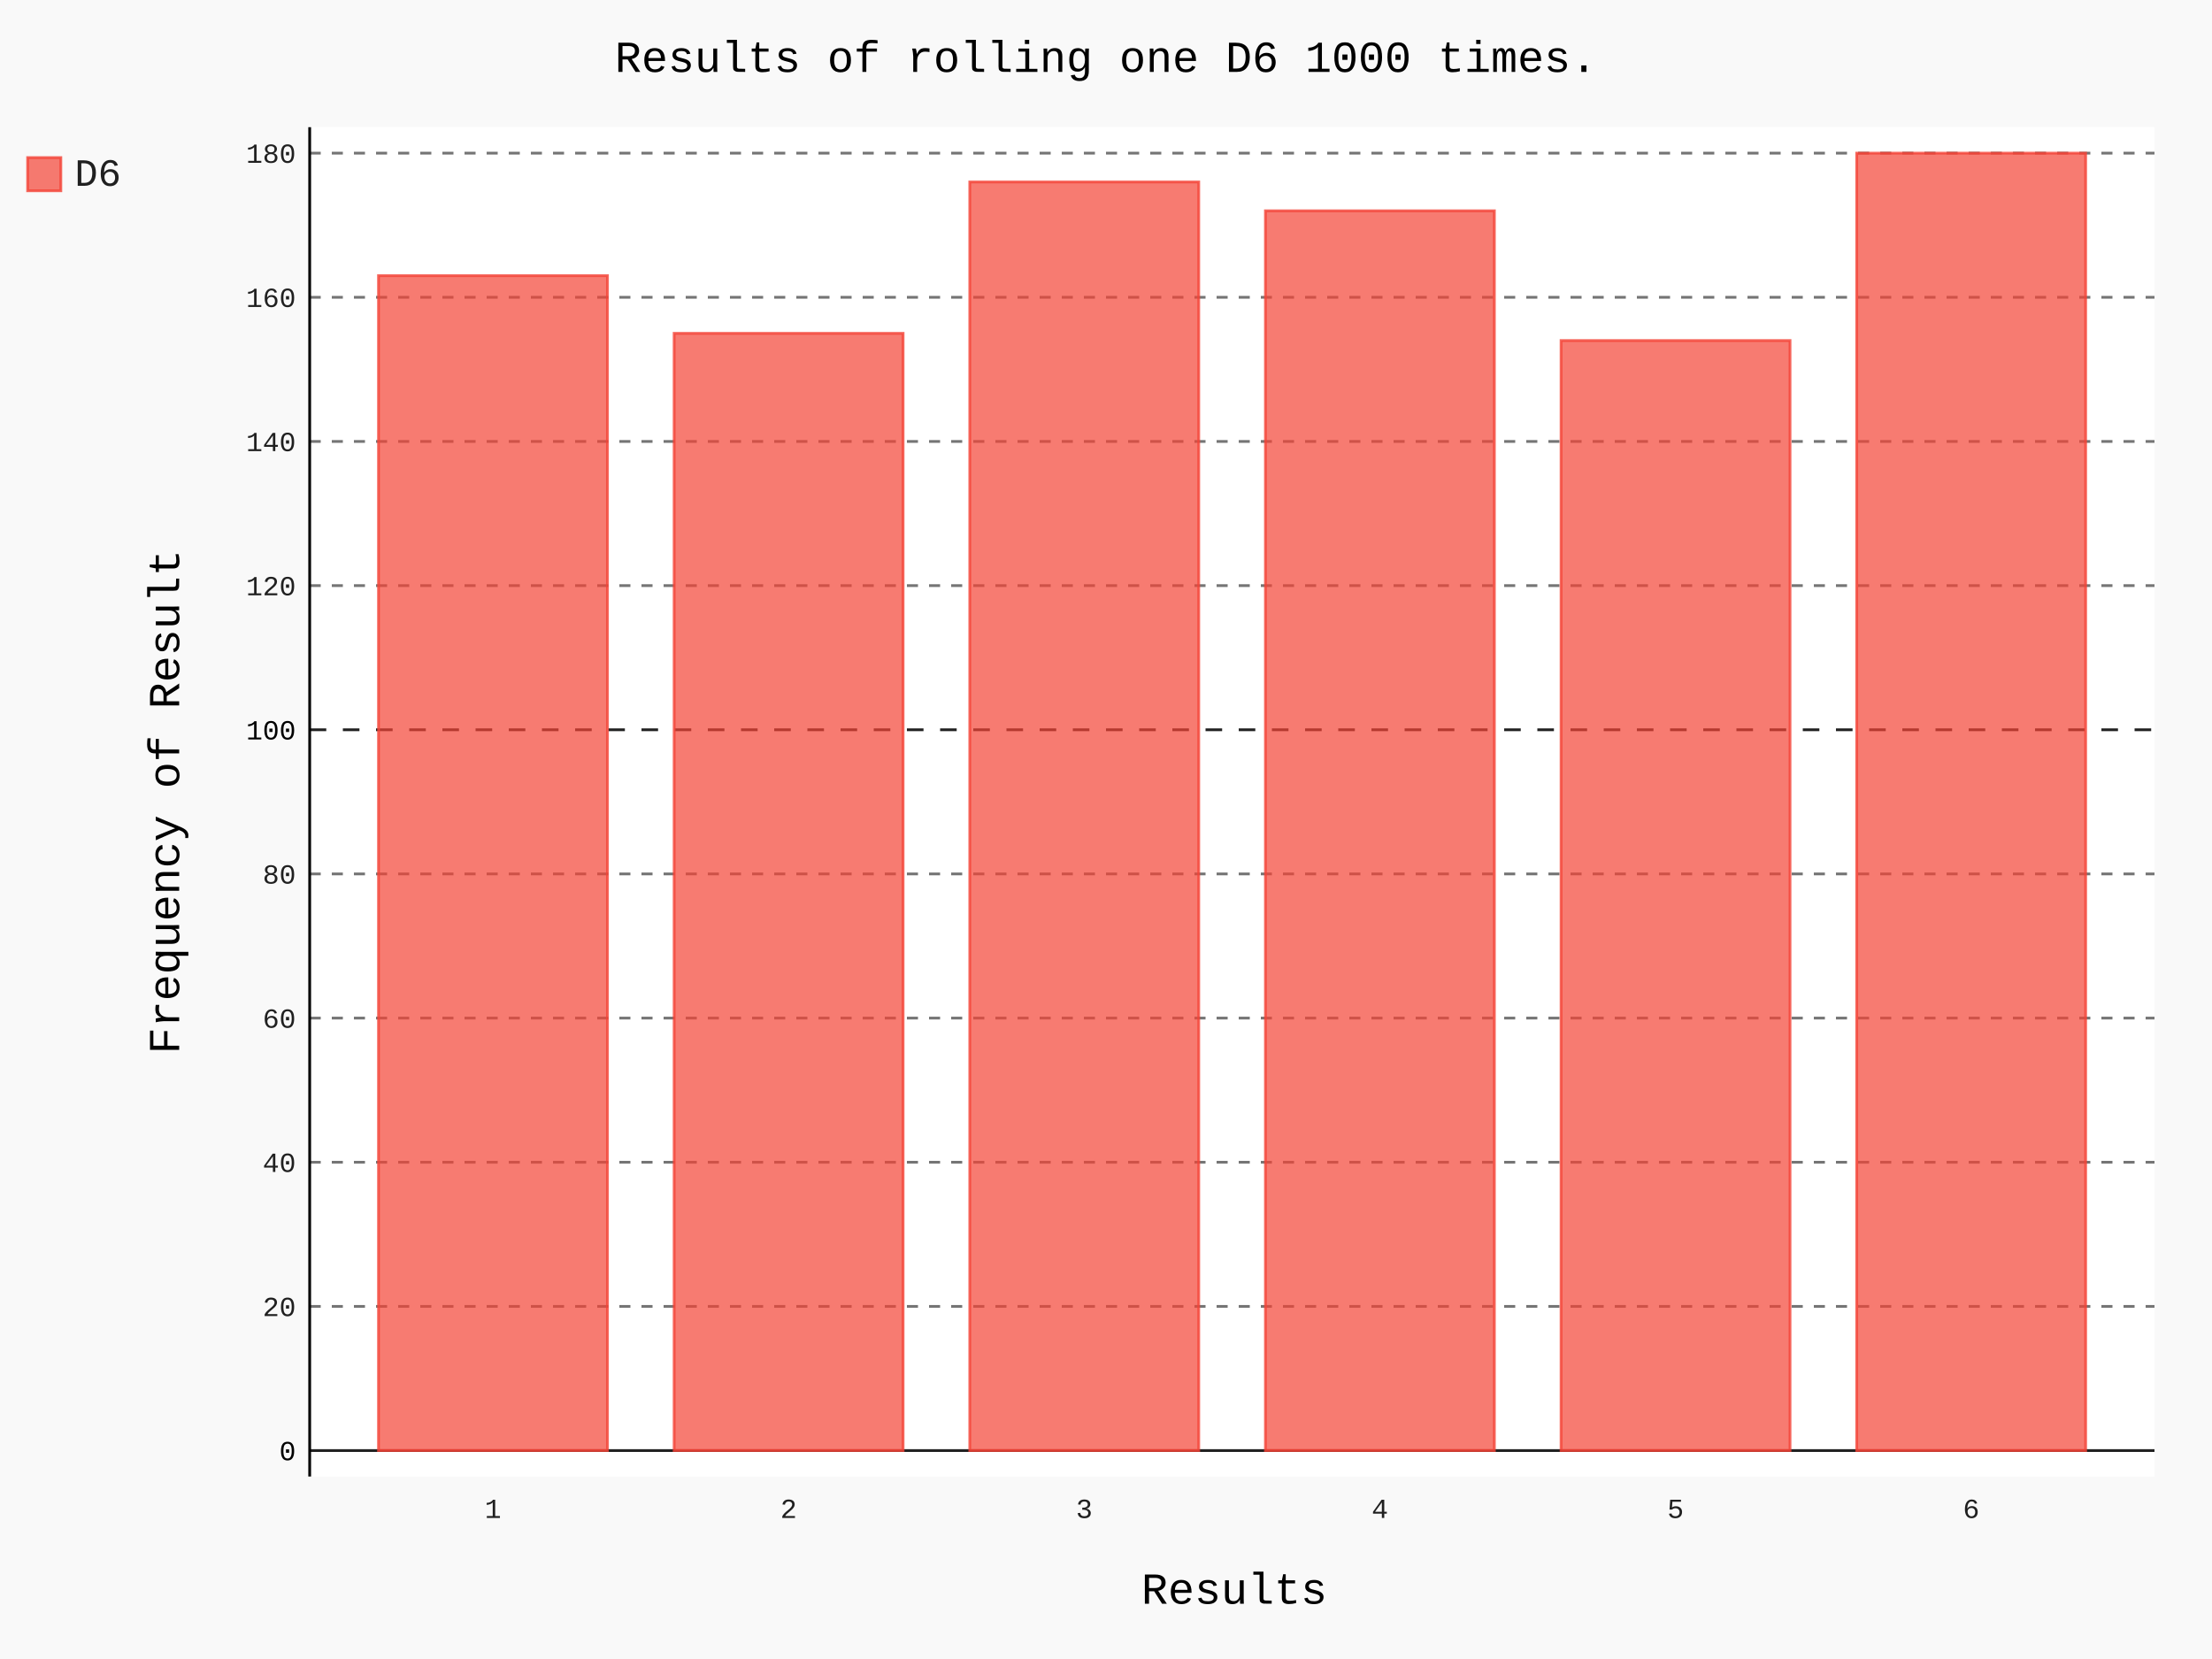
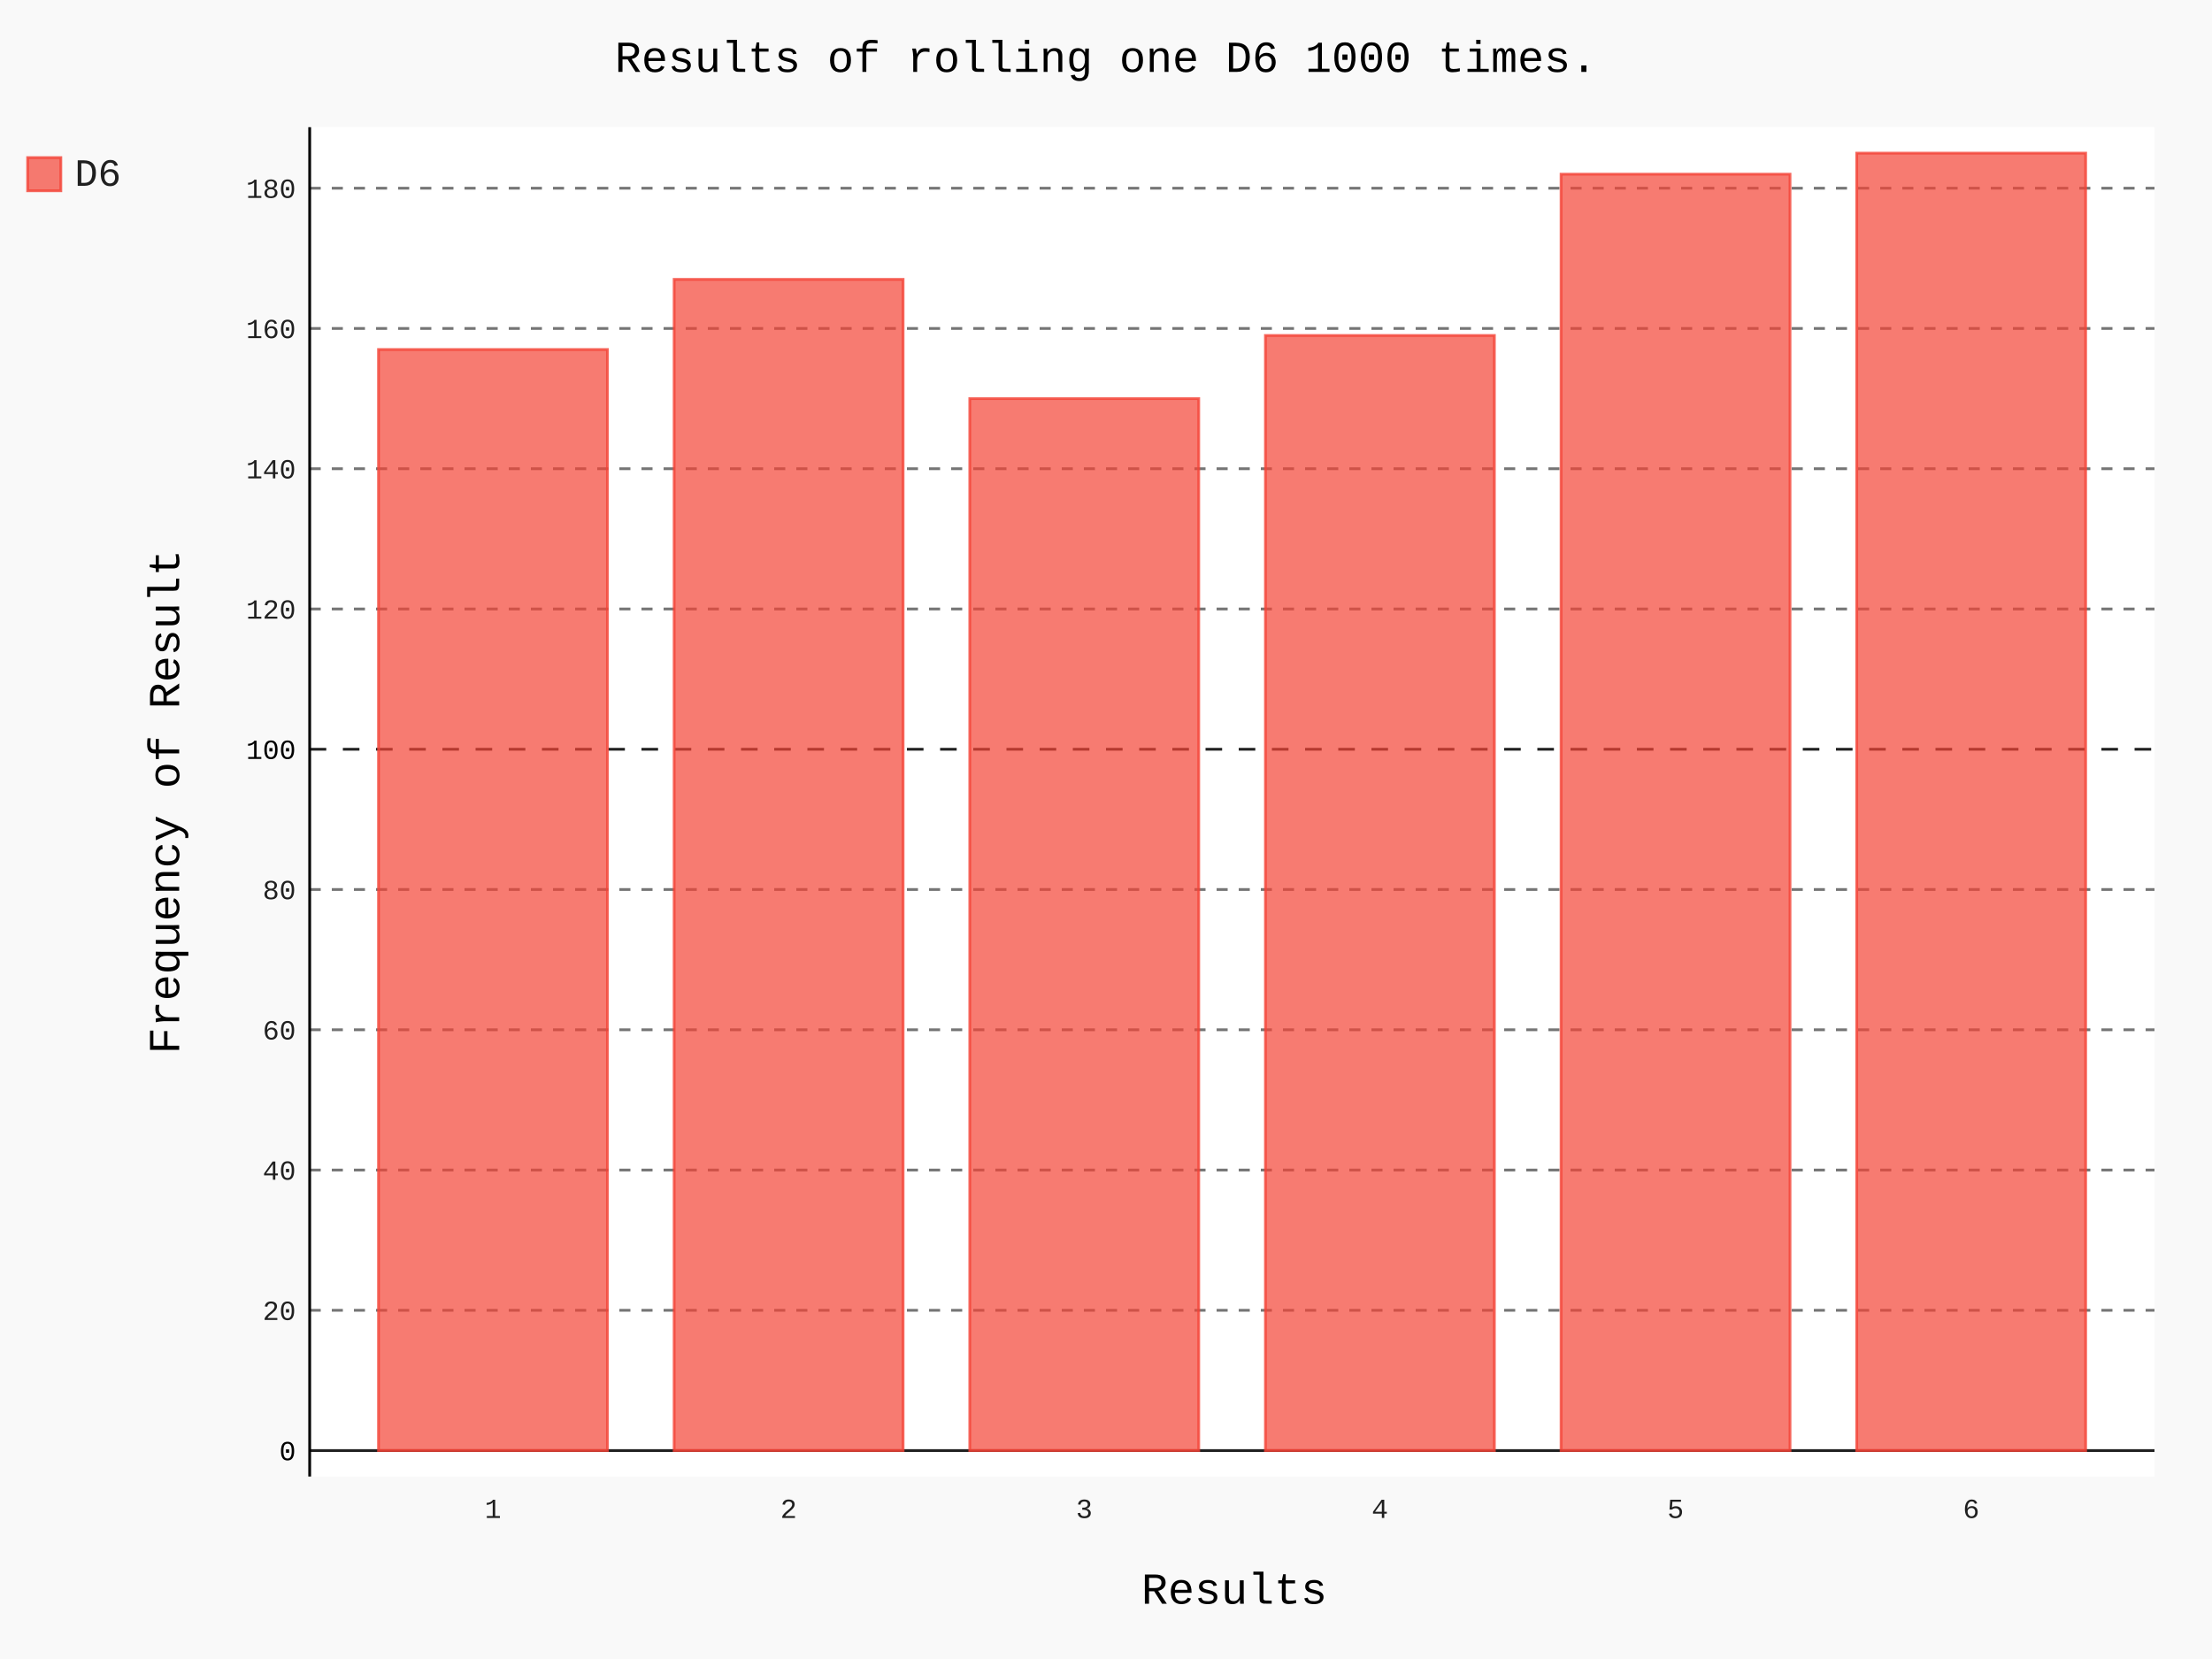
- <svg xmlns="http://www.w3.org/2000/svg" id="chart-cc931c07-dab4-4256-9d2b-57f5349bbe00" class="pygal-chart" viewBox="0 0 800 600">
+ <svg xmlns="http://www.w3.org/2000/svg" id="chart-c16f58b5-8fc6-4b74-8b30-80fbe39cb25b" class="pygal-chart" viewBox="0 0 800 600">
  <defs>
-     <style type="text/css">#chart-cc931c07-dab4-4256-9d2b-57f5349bbe00{-webkit-user-select:none;-webkit-font-smoothing:antialiased;font-family:Consolas,"Liberation Mono",Menlo,Courier,monospace}#chart-cc931c07-dab4-4256-9d2b-57f5349bbe00 .title{font-family:Consolas,"Liberation Mono",Menlo,Courier,monospace;font-size:16px}#chart-cc931c07-dab4-4256-9d2b-57f5349bbe00 .legends .legend text{font-family:Consolas,"Liberation Mono",Menlo,Courier,monospace;font-size:14px}#chart-cc931c07-dab4-4256-9d2b-57f5349bbe00 .axis text{font-family:Consolas,"Liberation Mono",Menlo,Courier,monospace;font-size:10px}#chart-cc931c07-dab4-4256-9d2b-57f5349bbe00 .axis text.major{font-family:Consolas,"Liberation Mono",Menlo,Courier,monospace;font-size:10px}#chart-cc931c07-dab4-4256-9d2b-57f5349bbe00 .text-overlay text.value{font-family:Consolas,"Liberation Mono",Menlo,Courier,monospace;font-size:16px}#chart-cc931c07-dab4-4256-9d2b-57f5349bbe00 .text-overlay text.label{font-family:Consolas,"Liberation Mono",Menlo,Courier,monospace;font-size:10px}#chart-cc931c07-dab4-4256-9d2b-57f5349bbe00 .tooltip{font-family:Consolas,"Liberation Mono",Menlo,Courier,monospace;font-size:14px}#chart-cc931c07-dab4-4256-9d2b-57f5349bbe00 text.no_data{font-family:Consolas,"Liberation Mono",Menlo,Courier,monospace;font-size:64px}
- #chart-cc931c07-dab4-4256-9d2b-57f5349bbe00{background-color:rgba(249,249,249,1)}#chart-cc931c07-dab4-4256-9d2b-57f5349bbe00 path,#chart-cc931c07-dab4-4256-9d2b-57f5349bbe00 line,#chart-cc931c07-dab4-4256-9d2b-57f5349bbe00 rect,#chart-cc931c07-dab4-4256-9d2b-57f5349bbe00 circle{-webkit-transition:150ms;-moz-transition:150ms;transition:150ms}#chart-cc931c07-dab4-4256-9d2b-57f5349bbe00 .graph &gt; .background{fill:rgba(249,249,249,1)}#chart-cc931c07-dab4-4256-9d2b-57f5349bbe00 .plot &gt; .background{fill:rgba(255,255,255,1)}#chart-cc931c07-dab4-4256-9d2b-57f5349bbe00 .graph{fill:rgba(0,0,0,.87)}#chart-cc931c07-dab4-4256-9d2b-57f5349bbe00 text.no_data{fill:rgba(0,0,0,1)}#chart-cc931c07-dab4-4256-9d2b-57f5349bbe00 .title{fill:rgba(0,0,0,1)}#chart-cc931c07-dab4-4256-9d2b-57f5349bbe00 .legends .legend text{fill:rgba(0,0,0,.87)}#chart-cc931c07-dab4-4256-9d2b-57f5349bbe00 .legends .legend:hover text{fill:rgba(0,0,0,1)}#chart-cc931c07-dab4-4256-9d2b-57f5349bbe00 .axis .line{stroke:rgba(0,0,0,1)}#chart-cc931c07-dab4-4256-9d2b-57f5349bbe00 .axis .guide.line{stroke:rgba(0,0,0,.54)}#chart-cc931c07-dab4-4256-9d2b-57f5349bbe00 .axis .major.line{stroke:rgba(0,0,0,.87)}#chart-cc931c07-dab4-4256-9d2b-57f5349bbe00 .axis text.major{fill:rgba(0,0,0,1)}#chart-cc931c07-dab4-4256-9d2b-57f5349bbe00 .axis.y .guides:hover .guide.line,#chart-cc931c07-dab4-4256-9d2b-57f5349bbe00 .line-graph .axis.x .guides:hover .guide.line,#chart-cc931c07-dab4-4256-9d2b-57f5349bbe00 .stackedline-graph .axis.x .guides:hover .guide.line,#chart-cc931c07-dab4-4256-9d2b-57f5349bbe00 .xy-graph .axis.x .guides:hover .guide.line{stroke:rgba(0,0,0,1)}#chart-cc931c07-dab4-4256-9d2b-57f5349bbe00 .axis .guides:hover text{fill:rgba(0,0,0,1)}#chart-cc931c07-dab4-4256-9d2b-57f5349bbe00 .reactive{fill-opacity:.7;stroke-opacity:.8}#chart-cc931c07-dab4-4256-9d2b-57f5349bbe00 .ci{stroke:rgba(0,0,0,.87)}#chart-cc931c07-dab4-4256-9d2b-57f5349bbe00 .reactive.active,#chart-cc931c07-dab4-4256-9d2b-57f5349bbe00 .active .reactive{fill-opacity:.8;stroke-opacity:.9;stroke-width:4}#chart-cc931c07-dab4-4256-9d2b-57f5349bbe00 .ci .reactive.active{stroke-width:1.5}#chart-cc931c07-dab4-4256-9d2b-57f5349bbe00 .series text{fill:rgba(0,0,0,1)}#chart-cc931c07-dab4-4256-9d2b-57f5349bbe00 .tooltip rect{fill:rgba(255,255,255,1);stroke:rgba(0,0,0,1);-webkit-transition:opacity 150ms;-moz-transition:opacity 150ms;transition:opacity 150ms}#chart-cc931c07-dab4-4256-9d2b-57f5349bbe00 .tooltip .label{fill:rgba(0,0,0,.87)}#chart-cc931c07-dab4-4256-9d2b-57f5349bbe00 .tooltip .label{fill:rgba(0,0,0,.87)}#chart-cc931c07-dab4-4256-9d2b-57f5349bbe00 .tooltip .legend{font-size:.8em;fill:rgba(0,0,0,.54)}#chart-cc931c07-dab4-4256-9d2b-57f5349bbe00 .tooltip .x_label{font-size:.6em;fill:rgba(0,0,0,1)}#chart-cc931c07-dab4-4256-9d2b-57f5349bbe00 .tooltip .xlink{font-size:.5em;text-decoration:underline}#chart-cc931c07-dab4-4256-9d2b-57f5349bbe00 .tooltip .value{font-size:1.5em}#chart-cc931c07-dab4-4256-9d2b-57f5349bbe00 .bound{font-size:.5em}#chart-cc931c07-dab4-4256-9d2b-57f5349bbe00 .max-value{font-size:.75em;fill:rgba(0,0,0,.54)}#chart-cc931c07-dab4-4256-9d2b-57f5349bbe00 .map-element{fill:rgba(255,255,255,1);stroke:rgba(0,0,0,.54) !important}#chart-cc931c07-dab4-4256-9d2b-57f5349bbe00 .map-element .reactive{fill-opacity:inherit;stroke-opacity:inherit}#chart-cc931c07-dab4-4256-9d2b-57f5349bbe00 .color-0,#chart-cc931c07-dab4-4256-9d2b-57f5349bbe00 .color-0 a:visited{stroke:#F44336;fill:#F44336}#chart-cc931c07-dab4-4256-9d2b-57f5349bbe00 .text-overlay .color-0 text{fill:black}
- #chart-cc931c07-dab4-4256-9d2b-57f5349bbe00 text.no_data{text-anchor:middle}#chart-cc931c07-dab4-4256-9d2b-57f5349bbe00 .guide.line{fill:none}#chart-cc931c07-dab4-4256-9d2b-57f5349bbe00 .centered{text-anchor:middle}#chart-cc931c07-dab4-4256-9d2b-57f5349bbe00 .title{text-anchor:middle}#chart-cc931c07-dab4-4256-9d2b-57f5349bbe00 .legends .legend text{fill-opacity:1}#chart-cc931c07-dab4-4256-9d2b-57f5349bbe00 .axis.x text{text-anchor:middle}#chart-cc931c07-dab4-4256-9d2b-57f5349bbe00 .axis.x:not(.web) text[transform]{text-anchor:start}#chart-cc931c07-dab4-4256-9d2b-57f5349bbe00 .axis.x:not(.web) text[transform].backwards{text-anchor:end}#chart-cc931c07-dab4-4256-9d2b-57f5349bbe00 .axis.y text{text-anchor:end}#chart-cc931c07-dab4-4256-9d2b-57f5349bbe00 .axis.y text[transform].backwards{text-anchor:start}#chart-cc931c07-dab4-4256-9d2b-57f5349bbe00 .axis.y2 text{text-anchor:start}#chart-cc931c07-dab4-4256-9d2b-57f5349bbe00 .axis.y2 text[transform].backwards{text-anchor:end}#chart-cc931c07-dab4-4256-9d2b-57f5349bbe00 .axis .guide.line{stroke-dasharray:4,4}#chart-cc931c07-dab4-4256-9d2b-57f5349bbe00 .axis .major.guide.line{stroke-dasharray:6,6}#chart-cc931c07-dab4-4256-9d2b-57f5349bbe00 .horizontal .axis.y .guide.line,#chart-cc931c07-dab4-4256-9d2b-57f5349bbe00 .horizontal .axis.y2 .guide.line,#chart-cc931c07-dab4-4256-9d2b-57f5349bbe00 .vertical .axis.x .guide.line{opacity:0}#chart-cc931c07-dab4-4256-9d2b-57f5349bbe00 .horizontal .axis.always_show .guide.line,#chart-cc931c07-dab4-4256-9d2b-57f5349bbe00 .vertical .axis.always_show .guide.line{opacity:1 !important}#chart-cc931c07-dab4-4256-9d2b-57f5349bbe00 .axis.y .guides:hover .guide.line,#chart-cc931c07-dab4-4256-9d2b-57f5349bbe00 .axis.y2 .guides:hover .guide.line,#chart-cc931c07-dab4-4256-9d2b-57f5349bbe00 .axis.x .guides:hover .guide.line{opacity:1}#chart-cc931c07-dab4-4256-9d2b-57f5349bbe00 .axis .guides:hover text{opacity:1}#chart-cc931c07-dab4-4256-9d2b-57f5349bbe00 .nofill{fill:none}#chart-cc931c07-dab4-4256-9d2b-57f5349bbe00 .subtle-fill{fill-opacity:.2}#chart-cc931c07-dab4-4256-9d2b-57f5349bbe00 .dot{stroke-width:1px;fill-opacity:1}#chart-cc931c07-dab4-4256-9d2b-57f5349bbe00 .dot.active{stroke-width:5px}#chart-cc931c07-dab4-4256-9d2b-57f5349bbe00 .dot.negative{fill:transparent}#chart-cc931c07-dab4-4256-9d2b-57f5349bbe00 text,#chart-cc931c07-dab4-4256-9d2b-57f5349bbe00 tspan{stroke:none !important}#chart-cc931c07-dab4-4256-9d2b-57f5349bbe00 .series text.active{opacity:1}#chart-cc931c07-dab4-4256-9d2b-57f5349bbe00 .tooltip rect{fill-opacity:.95;stroke-width:.5}#chart-cc931c07-dab4-4256-9d2b-57f5349bbe00 .tooltip text{fill-opacity:1}#chart-cc931c07-dab4-4256-9d2b-57f5349bbe00 .showable{visibility:hidden}#chart-cc931c07-dab4-4256-9d2b-57f5349bbe00 .showable.shown{visibility:visible}#chart-cc931c07-dab4-4256-9d2b-57f5349bbe00 .gauge-background{fill:rgba(229,229,229,1);stroke:none}#chart-cc931c07-dab4-4256-9d2b-57f5349bbe00 .bg-lines{stroke:rgba(249,249,249,1);stroke-width:2px}</style>
+     <style type="text/css">#chart-c16f58b5-8fc6-4b74-8b30-80fbe39cb25b{-webkit-user-select:none;-webkit-font-smoothing:antialiased;font-family:Consolas,"Liberation Mono",Menlo,Courier,monospace}#chart-c16f58b5-8fc6-4b74-8b30-80fbe39cb25b .title{font-family:Consolas,"Liberation Mono",Menlo,Courier,monospace;font-size:16px}#chart-c16f58b5-8fc6-4b74-8b30-80fbe39cb25b .legends .legend text{font-family:Consolas,"Liberation Mono",Menlo,Courier,monospace;font-size:14px}#chart-c16f58b5-8fc6-4b74-8b30-80fbe39cb25b .axis text{font-family:Consolas,"Liberation Mono",Menlo,Courier,monospace;font-size:10px}#chart-c16f58b5-8fc6-4b74-8b30-80fbe39cb25b .axis text.major{font-family:Consolas,"Liberation Mono",Menlo,Courier,monospace;font-size:10px}#chart-c16f58b5-8fc6-4b74-8b30-80fbe39cb25b .text-overlay text.value{font-family:Consolas,"Liberation Mono",Menlo,Courier,monospace;font-size:16px}#chart-c16f58b5-8fc6-4b74-8b30-80fbe39cb25b .text-overlay text.label{font-family:Consolas,"Liberation Mono",Menlo,Courier,monospace;font-size:10px}#chart-c16f58b5-8fc6-4b74-8b30-80fbe39cb25b .tooltip{font-family:Consolas,"Liberation Mono",Menlo,Courier,monospace;font-size:14px}#chart-c16f58b5-8fc6-4b74-8b30-80fbe39cb25b text.no_data{font-family:Consolas,"Liberation Mono",Menlo,Courier,monospace;font-size:64px}
+ #chart-c16f58b5-8fc6-4b74-8b30-80fbe39cb25b{background-color:rgba(249,249,249,1)}#chart-c16f58b5-8fc6-4b74-8b30-80fbe39cb25b path,#chart-c16f58b5-8fc6-4b74-8b30-80fbe39cb25b line,#chart-c16f58b5-8fc6-4b74-8b30-80fbe39cb25b rect,#chart-c16f58b5-8fc6-4b74-8b30-80fbe39cb25b circle{-webkit-transition:150ms;-moz-transition:150ms;transition:150ms}#chart-c16f58b5-8fc6-4b74-8b30-80fbe39cb25b .graph &gt; .background{fill:rgba(249,249,249,1)}#chart-c16f58b5-8fc6-4b74-8b30-80fbe39cb25b .plot &gt; .background{fill:rgba(255,255,255,1)}#chart-c16f58b5-8fc6-4b74-8b30-80fbe39cb25b .graph{fill:rgba(0,0,0,.87)}#chart-c16f58b5-8fc6-4b74-8b30-80fbe39cb25b text.no_data{fill:rgba(0,0,0,1)}#chart-c16f58b5-8fc6-4b74-8b30-80fbe39cb25b .title{fill:rgba(0,0,0,1)}#chart-c16f58b5-8fc6-4b74-8b30-80fbe39cb25b .legends .legend text{fill:rgba(0,0,0,.87)}#chart-c16f58b5-8fc6-4b74-8b30-80fbe39cb25b .legends .legend:hover text{fill:rgba(0,0,0,1)}#chart-c16f58b5-8fc6-4b74-8b30-80fbe39cb25b .axis .line{stroke:rgba(0,0,0,1)}#chart-c16f58b5-8fc6-4b74-8b30-80fbe39cb25b .axis .guide.line{stroke:rgba(0,0,0,.54)}#chart-c16f58b5-8fc6-4b74-8b30-80fbe39cb25b .axis .major.line{stroke:rgba(0,0,0,.87)}#chart-c16f58b5-8fc6-4b74-8b30-80fbe39cb25b .axis text.major{fill:rgba(0,0,0,1)}#chart-c16f58b5-8fc6-4b74-8b30-80fbe39cb25b .axis.y .guides:hover .guide.line,#chart-c16f58b5-8fc6-4b74-8b30-80fbe39cb25b .line-graph .axis.x .guides:hover .guide.line,#chart-c16f58b5-8fc6-4b74-8b30-80fbe39cb25b .stackedline-graph .axis.x .guides:hover .guide.line,#chart-c16f58b5-8fc6-4b74-8b30-80fbe39cb25b .xy-graph .axis.x .guides:hover .guide.line{stroke:rgba(0,0,0,1)}#chart-c16f58b5-8fc6-4b74-8b30-80fbe39cb25b .axis .guides:hover text{fill:rgba(0,0,0,1)}#chart-c16f58b5-8fc6-4b74-8b30-80fbe39cb25b .reactive{fill-opacity:.7;stroke-opacity:.8}#chart-c16f58b5-8fc6-4b74-8b30-80fbe39cb25b .ci{stroke:rgba(0,0,0,.87)}#chart-c16f58b5-8fc6-4b74-8b30-80fbe39cb25b .reactive.active,#chart-c16f58b5-8fc6-4b74-8b30-80fbe39cb25b .active .reactive{fill-opacity:.8;stroke-opacity:.9;stroke-width:4}#chart-c16f58b5-8fc6-4b74-8b30-80fbe39cb25b .ci .reactive.active{stroke-width:1.5}#chart-c16f58b5-8fc6-4b74-8b30-80fbe39cb25b .series text{fill:rgba(0,0,0,1)}#chart-c16f58b5-8fc6-4b74-8b30-80fbe39cb25b .tooltip rect{fill:rgba(255,255,255,1);stroke:rgba(0,0,0,1);-webkit-transition:opacity 150ms;-moz-transition:opacity 150ms;transition:opacity 150ms}#chart-c16f58b5-8fc6-4b74-8b30-80fbe39cb25b .tooltip .label{fill:rgba(0,0,0,.87)}#chart-c16f58b5-8fc6-4b74-8b30-80fbe39cb25b .tooltip .label{fill:rgba(0,0,0,.87)}#chart-c16f58b5-8fc6-4b74-8b30-80fbe39cb25b .tooltip .legend{font-size:.8em;fill:rgba(0,0,0,.54)}#chart-c16f58b5-8fc6-4b74-8b30-80fbe39cb25b .tooltip .x_label{font-size:.6em;fill:rgba(0,0,0,1)}#chart-c16f58b5-8fc6-4b74-8b30-80fbe39cb25b .tooltip .xlink{font-size:.5em;text-decoration:underline}#chart-c16f58b5-8fc6-4b74-8b30-80fbe39cb25b .tooltip .value{font-size:1.5em}#chart-c16f58b5-8fc6-4b74-8b30-80fbe39cb25b .bound{font-size:.5em}#chart-c16f58b5-8fc6-4b74-8b30-80fbe39cb25b .max-value{font-size:.75em;fill:rgba(0,0,0,.54)}#chart-c16f58b5-8fc6-4b74-8b30-80fbe39cb25b .map-element{fill:rgba(255,255,255,1);stroke:rgba(0,0,0,.54) !important}#chart-c16f58b5-8fc6-4b74-8b30-80fbe39cb25b .map-element .reactive{fill-opacity:inherit;stroke-opacity:inherit}#chart-c16f58b5-8fc6-4b74-8b30-80fbe39cb25b .color-0,#chart-c16f58b5-8fc6-4b74-8b30-80fbe39cb25b .color-0 a:visited{stroke:#F44336;fill:#F44336}#chart-c16f58b5-8fc6-4b74-8b30-80fbe39cb25b .text-overlay .color-0 text{fill:black}
+ #chart-c16f58b5-8fc6-4b74-8b30-80fbe39cb25b text.no_data{text-anchor:middle}#chart-c16f58b5-8fc6-4b74-8b30-80fbe39cb25b .guide.line{fill:none}#chart-c16f58b5-8fc6-4b74-8b30-80fbe39cb25b .centered{text-anchor:middle}#chart-c16f58b5-8fc6-4b74-8b30-80fbe39cb25b .title{text-anchor:middle}#chart-c16f58b5-8fc6-4b74-8b30-80fbe39cb25b .legends .legend text{fill-opacity:1}#chart-c16f58b5-8fc6-4b74-8b30-80fbe39cb25b .axis.x text{text-anchor:middle}#chart-c16f58b5-8fc6-4b74-8b30-80fbe39cb25b .axis.x:not(.web) text[transform]{text-anchor:start}#chart-c16f58b5-8fc6-4b74-8b30-80fbe39cb25b .axis.x:not(.web) text[transform].backwards{text-anchor:end}#chart-c16f58b5-8fc6-4b74-8b30-80fbe39cb25b .axis.y text{text-anchor:end}#chart-c16f58b5-8fc6-4b74-8b30-80fbe39cb25b .axis.y text[transform].backwards{text-anchor:start}#chart-c16f58b5-8fc6-4b74-8b30-80fbe39cb25b .axis.y2 text{text-anchor:start}#chart-c16f58b5-8fc6-4b74-8b30-80fbe39cb25b .axis.y2 text[transform].backwards{text-anchor:end}#chart-c16f58b5-8fc6-4b74-8b30-80fbe39cb25b .axis .guide.line{stroke-dasharray:4,4}#chart-c16f58b5-8fc6-4b74-8b30-80fbe39cb25b .axis .major.guide.line{stroke-dasharray:6,6}#chart-c16f58b5-8fc6-4b74-8b30-80fbe39cb25b .horizontal .axis.y .guide.line,#chart-c16f58b5-8fc6-4b74-8b30-80fbe39cb25b .horizontal .axis.y2 .guide.line,#chart-c16f58b5-8fc6-4b74-8b30-80fbe39cb25b .vertical .axis.x .guide.line{opacity:0}#chart-c16f58b5-8fc6-4b74-8b30-80fbe39cb25b .horizontal .axis.always_show .guide.line,#chart-c16f58b5-8fc6-4b74-8b30-80fbe39cb25b .vertical .axis.always_show .guide.line{opacity:1 !important}#chart-c16f58b5-8fc6-4b74-8b30-80fbe39cb25b .axis.y .guides:hover .guide.line,#chart-c16f58b5-8fc6-4b74-8b30-80fbe39cb25b .axis.y2 .guides:hover .guide.line,#chart-c16f58b5-8fc6-4b74-8b30-80fbe39cb25b .axis.x .guides:hover .guide.line{opacity:1}#chart-c16f58b5-8fc6-4b74-8b30-80fbe39cb25b .axis .guides:hover text{opacity:1}#chart-c16f58b5-8fc6-4b74-8b30-80fbe39cb25b .nofill{fill:none}#chart-c16f58b5-8fc6-4b74-8b30-80fbe39cb25b .subtle-fill{fill-opacity:.2}#chart-c16f58b5-8fc6-4b74-8b30-80fbe39cb25b .dot{stroke-width:1px;fill-opacity:1}#chart-c16f58b5-8fc6-4b74-8b30-80fbe39cb25b .dot.active{stroke-width:5px}#chart-c16f58b5-8fc6-4b74-8b30-80fbe39cb25b .dot.negative{fill:transparent}#chart-c16f58b5-8fc6-4b74-8b30-80fbe39cb25b text,#chart-c16f58b5-8fc6-4b74-8b30-80fbe39cb25b tspan{stroke:none !important}#chart-c16f58b5-8fc6-4b74-8b30-80fbe39cb25b .series text.active{opacity:1}#chart-c16f58b5-8fc6-4b74-8b30-80fbe39cb25b .tooltip rect{fill-opacity:.95;stroke-width:.5}#chart-c16f58b5-8fc6-4b74-8b30-80fbe39cb25b .tooltip text{fill-opacity:1}#chart-c16f58b5-8fc6-4b74-8b30-80fbe39cb25b .showable{visibility:hidden}#chart-c16f58b5-8fc6-4b74-8b30-80fbe39cb25b .showable.shown{visibility:visible}#chart-c16f58b5-8fc6-4b74-8b30-80fbe39cb25b .gauge-background{fill:rgba(229,229,229,1);stroke:none}#chart-c16f58b5-8fc6-4b74-8b30-80fbe39cb25b .bg-lines{stroke:rgba(249,249,249,1);stroke-width:2px}</style>
  </defs>
  <g class="graph bar-graph vertical">
    <rect class="background" height="600" width="800" x="0" y="0" />
    <g class="plot" transform="translate(112, 46)">
      <rect class="background" height="488" width="667.2" x="0" y="0" />
      <g class="axis y always_show">
        <g class="guides">
          <path class="axis major line" d="M0 478.615 h667.2" />
          <text class="major" x="-5" y="482.115">0</text>
        </g>
        <g class="guides">
-           <path class="guide line" d="M0 426.479 h667.2" />
-           <text class="" x="-5" y="429.979">20</text>
+           <path class="guide line" d="M0 427.888 h667.2" />
+           <text class="" x="-5" y="431.388">20</text>
        </g>
        <g class="guides">
-           <path class="guide line" d="M0 374.342 h667.2" />
-           <text class="" x="-5" y="377.842">40</text>
+           <path class="guide line" d="M0 377.16 h667.2" />
+           <text class="" x="-5" y="380.66">40</text>
        </g>
        <g class="guides">
-           <path class="guide line" d="M0 322.205 h667.2" />
-           <text class="" x="-5" y="325.705">60</text>
+           <path class="guide line" d="M0 326.432 h667.2" />
+           <text class="" x="-5" y="329.932">60</text>
        </g>
        <g class="guides">
-           <path class="guide line" d="M0 270.068 h667.2" />
-           <text class="" x="-5" y="273.568">80</text>
+           <path class="guide line" d="M0 275.705 h667.2" />
+           <text class="" x="-5" y="279.205">80</text>
        </g>
        <g class="guides">
-           <path class="major guide line" d="M0 217.932 h667.2" />
-           <text class="major" x="-5" y="221.432">100</text>
+           <path class="major guide line" d="M0 224.977 h667.2" />
+           <text class="major" x="-5" y="228.477">100</text>
        </g>
        <g class="guides">
-           <path class="guide line" d="M0 165.795 h667.2" />
-           <text class="" x="-5" y="169.295">120</text>
+           <path class="guide line" d="M0 174.249 h667.2" />
+           <text class="" x="-5" y="177.749">120</text>
        </g>
        <g class="guides">
-           <path class="guide line" d="M0 113.658 h667.2" />
-           <text class="" x="-5" y="117.158">140</text>
+           <path class="guide line" d="M0 123.522 h667.2" />
+           <text class="" x="-5" y="127.022">140</text>
        </g>
        <g class="guides">
-           <path class="guide line" d="M0 61.521 h667.2" />
-           <text class="" x="-5" y="65.021">160</text>
+           <path class="guide line" d="M0 72.794 h667.2" />
+           <text class="" x="-5" y="76.294">160</text>
        </g>
        <g class="guides">
-           <path class="guide line" d="M0 9.385 h667.2" />
-           <text class="" x="-5" y="12.885">180</text>
+           <path class="guide line" d="M0 22.067 h667.2" />
+           <text class="" x="-5" y="25.567">180</text>
        </g>
      </g>
      <g class="axis x">
        <path class="line" d="M0 0 v488" />
        <g class="guides">
          <path class="guide line" d="M66.292 0 v488" />
          <text class="" x="66.292" y="503.0">1</text>
        </g>
        <g class="guides">
          <path class="guide line" d="M173.215 0 v488" />
          <text class="" x="173.215" y="503.0">2</text>
        </g>
        <g class="guides">
          <path class="guide line" d="M280.138 0 v488" />
          <text class="" x="280.138" y="503.0">3</text>
        </g>
        <g class="guides">
          <path class="guide line" d="M387.062 0 v488" />
          <text class="" x="387.062" y="503.0">4</text>
        </g>
        <g class="guides">
          <path class="guide line" d="M493.985 0 v488" />
          <text class="" x="493.985" y="503.0">5</text>
        </g>
        <g class="guides">
          <path class="guide line" d="M600.908 0 v488" />
          <text class="" x="600.908" y="503.0">6</text>
        </g>
      </g>
      <g class="series serie-0 color-0">
        <g class="bars">
          <g class="bar">
-             <rect class="rect reactive tooltip-trigger" height="424.915" rx="0" ry="0" width="82.801" x="24.892" y="53.701" />
+             <rect class="rect reactive tooltip-trigger" height="398.212" rx="0" ry="0" width="82.801" x="24.892" y="80.403" />
          </g>
          <g class="bar">
-             <rect class="rect reactive tooltip-trigger" height="404.06" rx="0" ry="0" width="82.801" x="131.815" y="74.556" />
+             <rect class="rect reactive tooltip-trigger" height="423.576" rx="0" ry="0" width="82.801" x="131.815" y="55.04" />
          </g>
          <g class="bar">
-             <rect class="rect reactive tooltip-trigger" height="458.803" rx="0" ry="0" width="82.801" x="238.738" y="19.812" />
+             <rect class="rect reactive tooltip-trigger" height="380.457" rx="0" ry="0" width="82.801" x="238.738" y="98.158" />
          </g>
          <g class="bar">
-             <rect class="rect reactive tooltip-trigger" height="448.376" rx="0" ry="0" width="82.801" x="345.661" y="30.239" />
+             <rect class="rect reactive tooltip-trigger" height="403.285" rx="0" ry="0" width="82.801" x="345.661" y="75.331" />
          </g>
          <g class="bar">
-             <rect class="rect reactive tooltip-trigger" height="401.453" rx="0" ry="0" width="82.801" x="452.584" y="77.162" />
+             <rect class="rect reactive tooltip-trigger" height="461.622" rx="0" ry="0" width="82.801" x="452.584" y="16.994" />
          </g>
          <g class="bar">
            <rect class="rect reactive tooltip-trigger" height="469.231" rx="0" ry="0" width="82.801" x="559.507" y="9.385" />
          </g>
        </g>
      </g>
    </g>
    <g class="titles">
      <text class="title plot_title" x="400.0" y="26">Results of rolling one D6 1000 times.</text>
      <text class="title" x="446.4" y="580">Results</text>
      <text class="title" x="38.8" y="316.0" transform="rotate(-90 38.8 290)">Frequency of Result</text>
    </g>
    <g class="plot overlay" transform="translate(112, 46)">
      <g class="series serie-0 color-0" />
    </g>
    <g class="plot text-overlay" transform="translate(112, 46)">
      <g class="series serie-0 color-0" />
    </g>
    <g class="plot tooltip-overlay" transform="translate(112, 46)">
      <g class="tooltip" style="opacity: 0" transform="translate(0 0)">
        <rect class="tooltip-box" height="0" rx="0" ry="0" width="0" />
        <g class="text" />
      </g>
    </g>
    <g class="legends" transform="translate(10, 56)">
      <g class="legend reactive activate-serie" id="activate-serie-0">
        <rect class="color-0 reactive" height="12" width="12" x="0.0" y="1.0" />
        <text x="17.0" y="11.2">D6</text>
      </g>
    </g>
    <g class="legends" transform="translate(790, 56)" />
  </g>
</svg>
